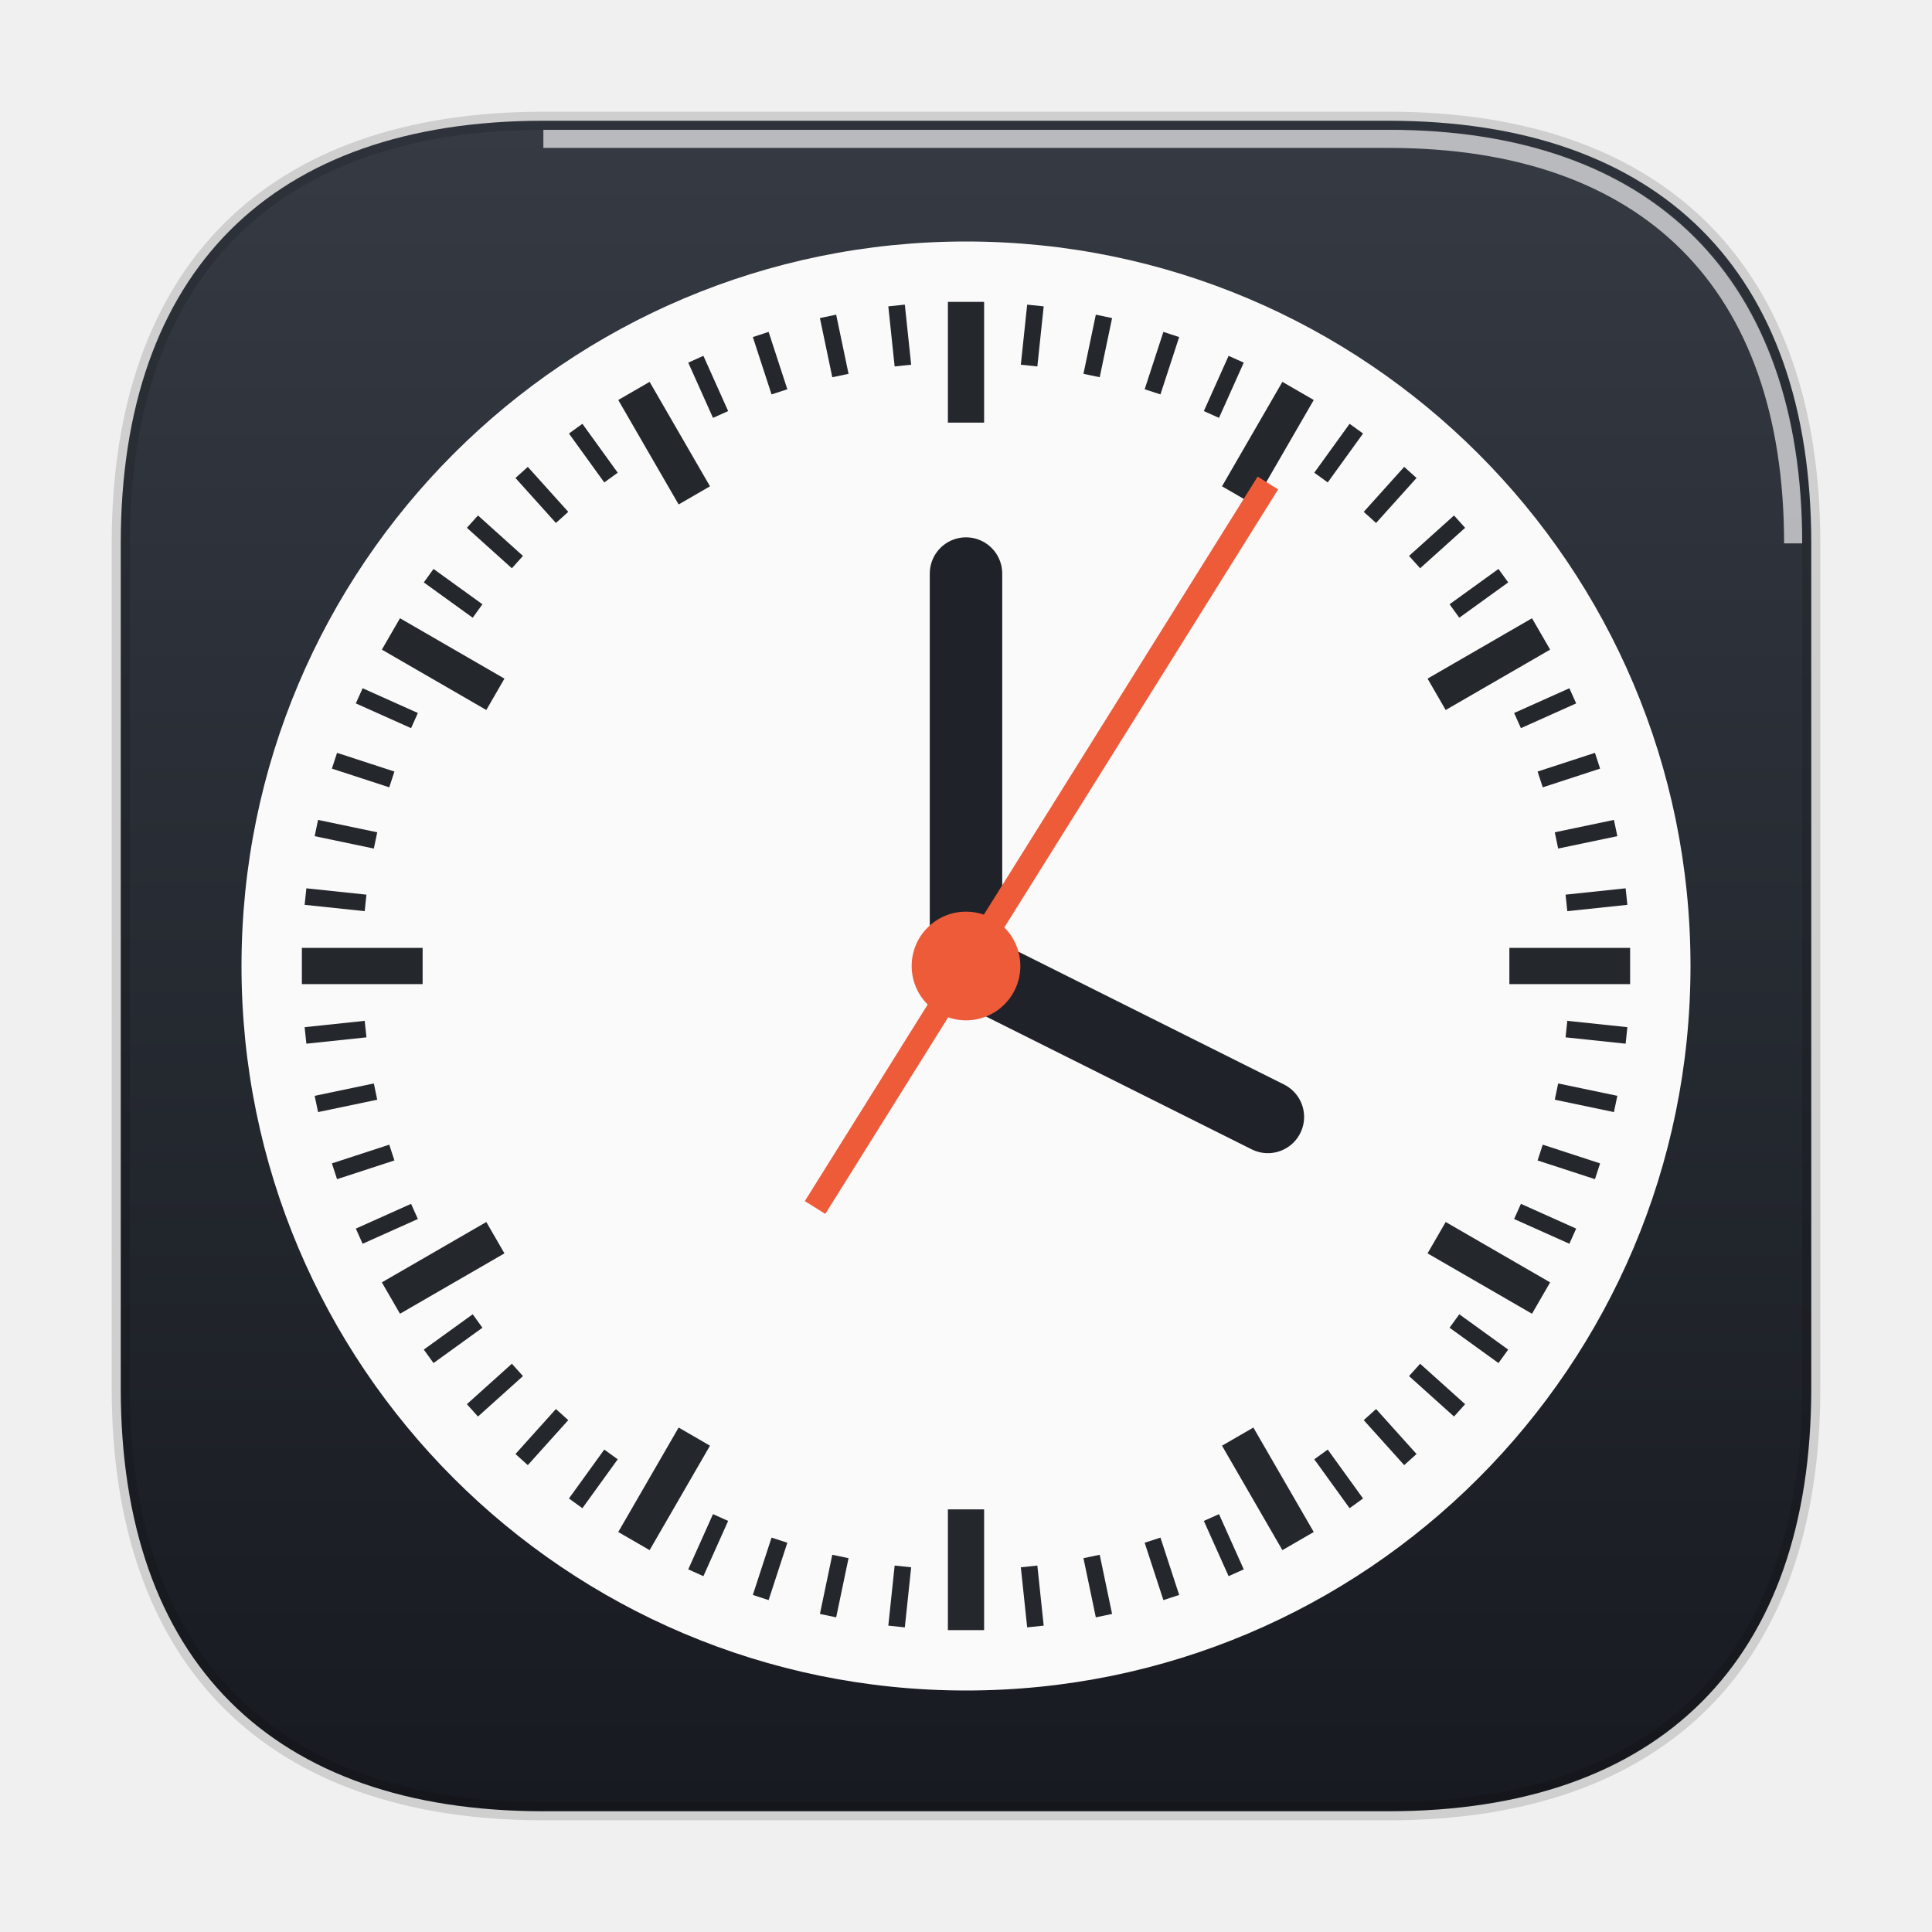
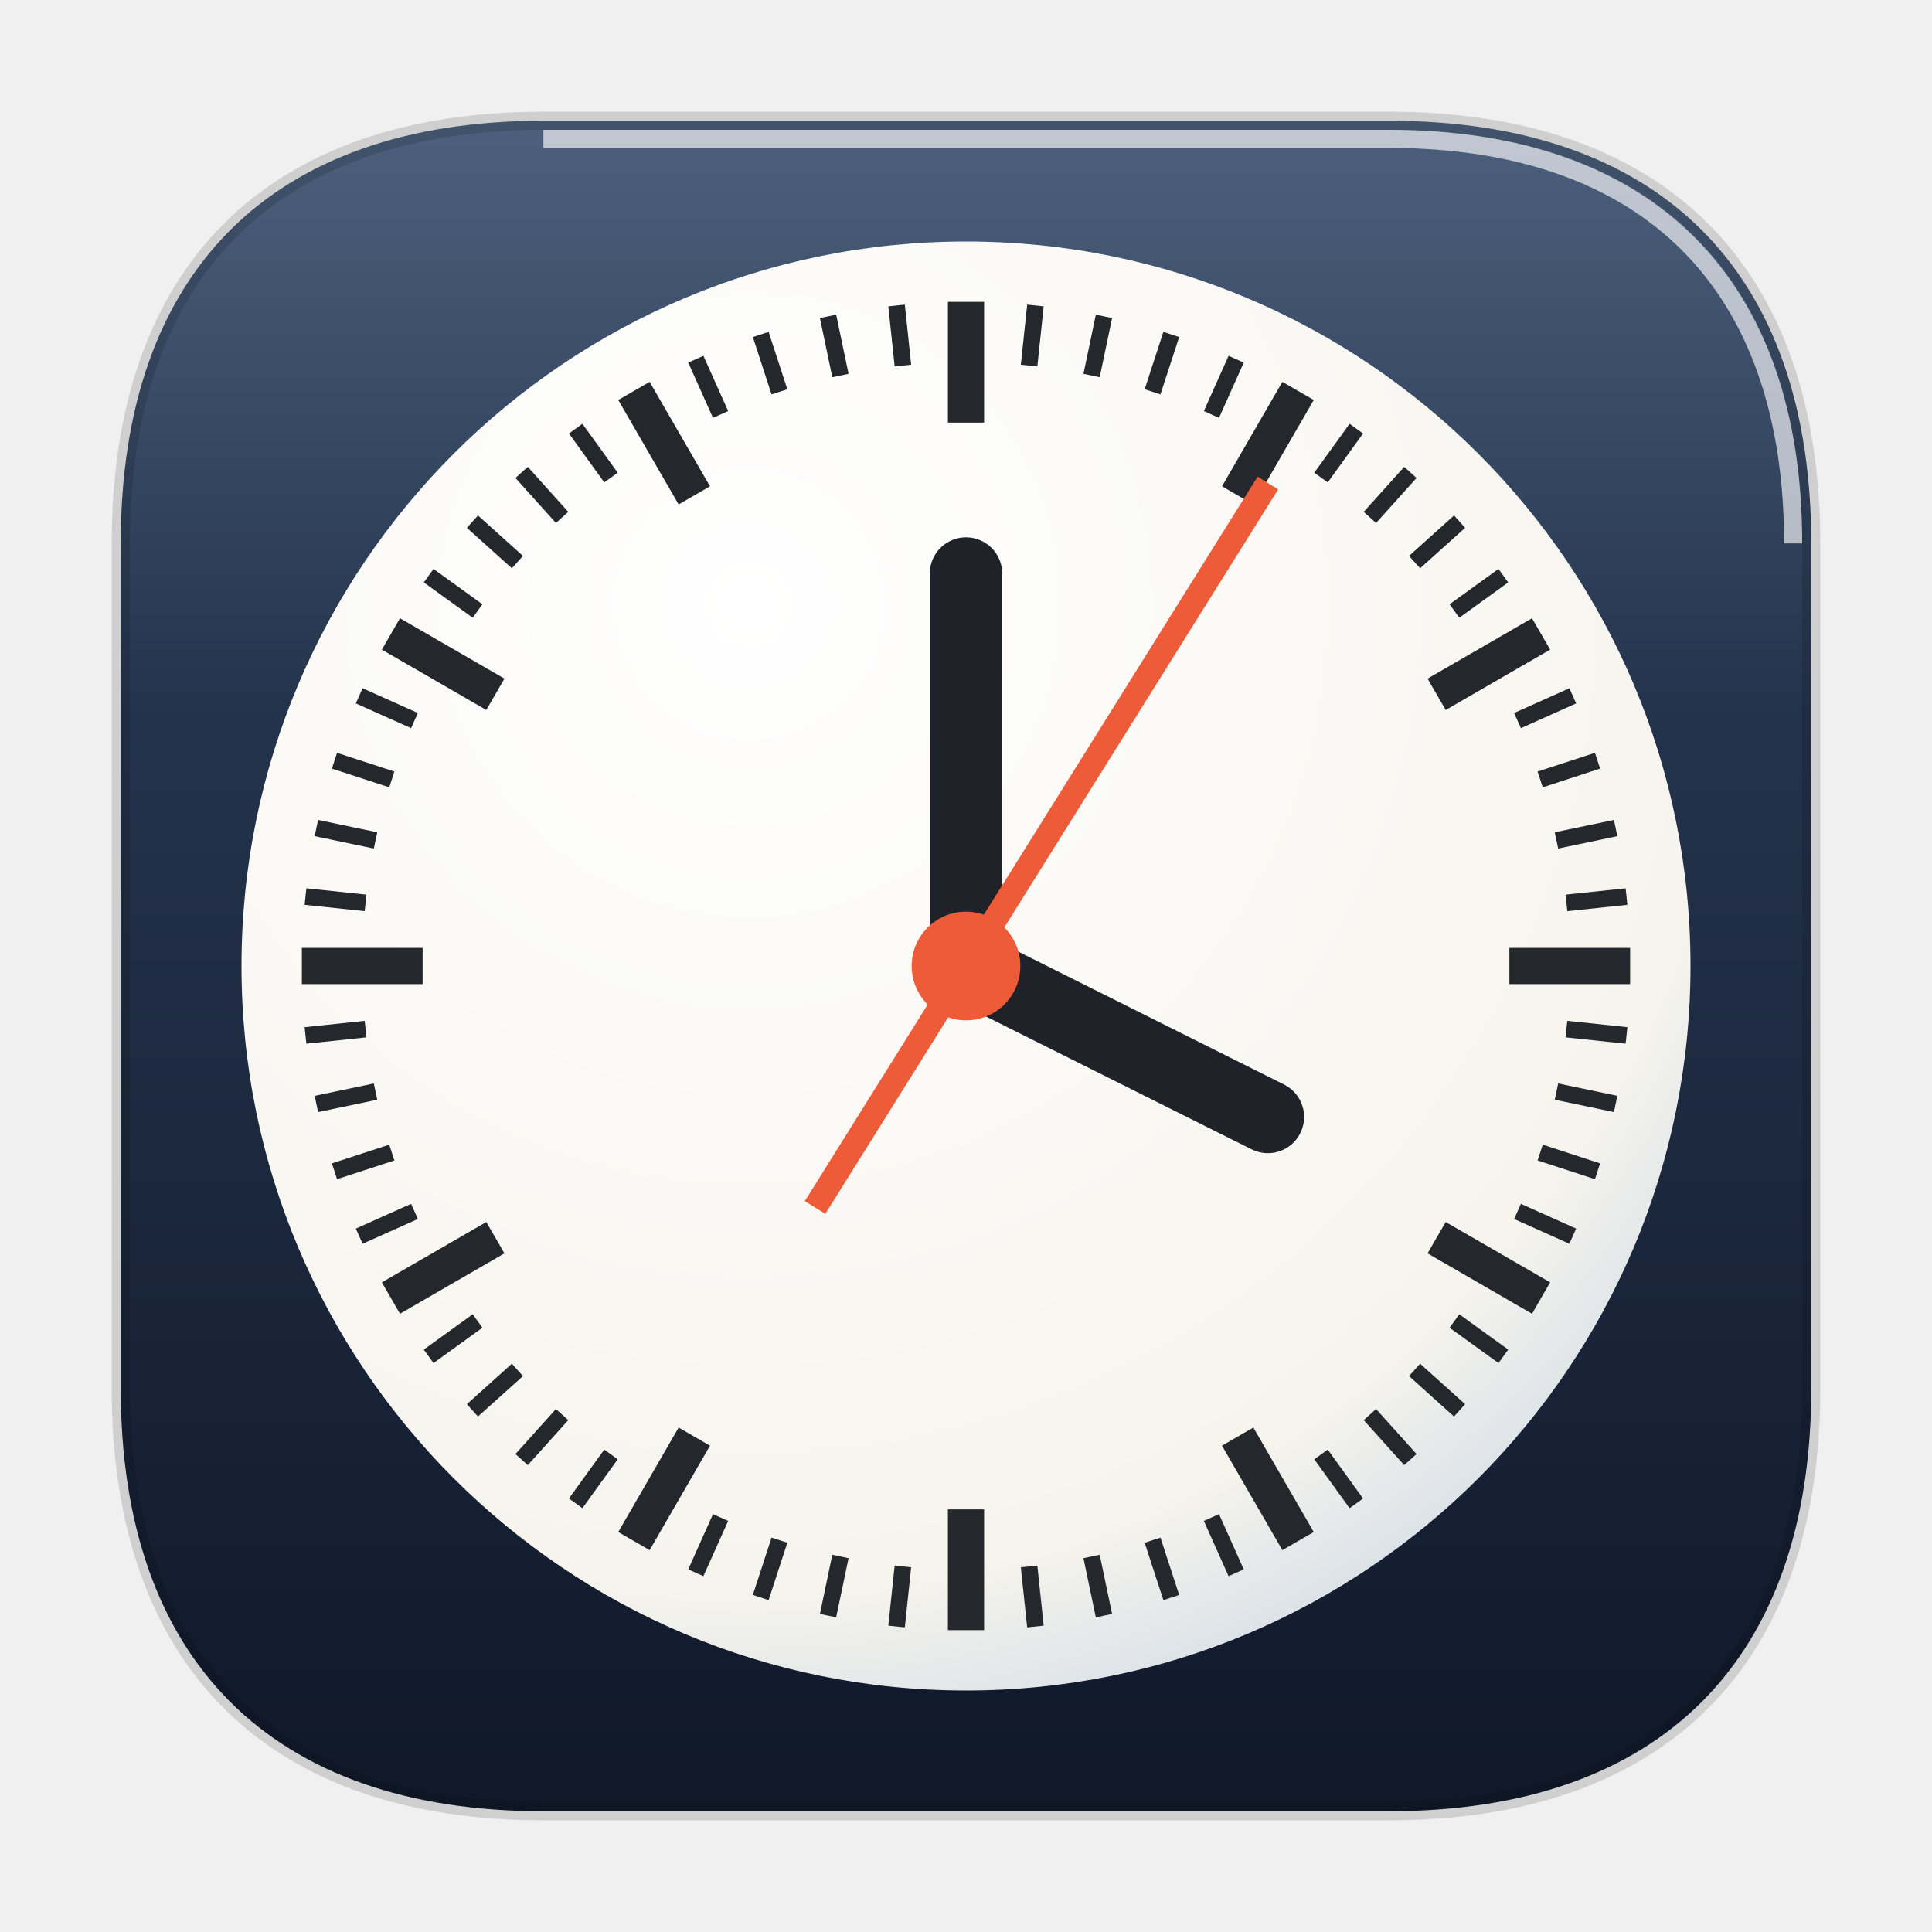
<svg xmlns="http://www.w3.org/2000/svg" viewBox="0 0 64 64">
  <defs>
    <linearGradient id="black" x2="0" y2="1">
-       <stop stop-color="#353a43" />
-       <stop offset="1" stop-color="#171a20" />
+       <stop stop-color="#4c607d" />
+       <stop offset=".35" stop-color="#24334c" />
+       <stop offset="1" stop-color="#101829" />
    </linearGradient>
+     <radialGradient id="dial" cx=".35" cy=".25" r=".85">
+       <stop stop-color="#ffffff" />
+       <stop offset=".8" stop-color="#f6f4ed" />
+       <stop offset="1" stop-color="#cfdae5" />
+     </radialGradient>
  </defs>
  <path d="M18 4H46C55 4 60 9 60 18V46C60 55 55 60 46 60H18C9 60 4 55 4 46V18C4 9 9 4 18 4Z" fill="url(#black)" stroke="#000" stroke-opacity=".14" stroke-width=".6" />
  <path d="M18 4.6H46C54.6 4.6 59.4 9.4 59.4 18" fill="none" stroke="#fff" stroke-opacity=".65" stroke-width=".6" />
-   <circle cx="32" cy="32" r="24" fill="#fafafa" />
+   <circle cx="32" cy="32" r="24" fill="url(#dial)" />
  <path d="M32.00 14.00L32.00 10.00" stroke="#24272c" stroke-width="1.2" />
  <path d="M34.09 12.11L34.30 10.12" stroke="#24272c" stroke-width="0.55" />
  <path d="M36.16 12.44L36.57 10.48" stroke="#24272c" stroke-width="0.55" />
  <path d="M38.18 12.98L38.80 11.08" stroke="#24272c" stroke-width="0.55" />
  <path d="M40.13 13.73L40.95 11.90" stroke="#24272c" stroke-width="0.55" />
  <path d="M41.00 16.41L43.00 12.95" stroke="#24272c" stroke-width="1.2" />
  <path d="M43.76 15.82L44.93 14.20" stroke="#24272c" stroke-width="0.55" />
  <path d="M45.38 17.14L46.72 15.65" stroke="#24272c" stroke-width="0.55" />
  <path d="M46.86 18.62L48.35 17.28" stroke="#24272c" stroke-width="0.55" />
  <path d="M48.18 20.24L49.80 19.07" stroke="#24272c" stroke-width="0.55" />
  <path d="M47.59 23.00L51.05 21.00" stroke="#24272c" stroke-width="1.2" />
  <path d="M50.27 23.87L52.10 23.05" stroke="#24272c" stroke-width="0.55" />
  <path d="M51.02 25.82L52.92 25.20" stroke="#24272c" stroke-width="0.55" />
  <path d="M51.56 27.84L53.52 27.43" stroke="#24272c" stroke-width="0.55" />
  <path d="M51.89 29.91L53.88 29.70" stroke="#24272c" stroke-width="0.55" />
  <path d="M50.00 32.00L54.00 32.00" stroke="#24272c" stroke-width="1.2" />
  <path d="M51.89 34.09L53.88 34.30" stroke="#24272c" stroke-width="0.55" />
  <path d="M51.56 36.16L53.52 36.57" stroke="#24272c" stroke-width="0.55" />
  <path d="M51.02 38.18L52.92 38.80" stroke="#24272c" stroke-width="0.55" />
  <path d="M50.27 40.13L52.10 40.95" stroke="#24272c" stroke-width="0.55" />
  <path d="M47.59 41.00L51.05 43.00" stroke="#24272c" stroke-width="1.2" />
  <path d="M48.18 43.76L49.80 44.93" stroke="#24272c" stroke-width="0.55" />
  <path d="M46.86 45.38L48.35 46.72" stroke="#24272c" stroke-width="0.55" />
  <path d="M45.38 46.86L46.72 48.35" stroke="#24272c" stroke-width="0.55" />
  <path d="M43.76 48.18L44.93 49.80" stroke="#24272c" stroke-width="0.55" />
  <path d="M41.00 47.59L43.00 51.05" stroke="#24272c" stroke-width="1.2" />
  <path d="M40.13 50.27L40.95 52.10" stroke="#24272c" stroke-width="0.55" />
  <path d="M38.18 51.02L38.80 52.92" stroke="#24272c" stroke-width="0.55" />
  <path d="M36.16 51.56L36.57 53.52" stroke="#24272c" stroke-width="0.55" />
  <path d="M34.09 51.89L34.30 53.88" stroke="#24272c" stroke-width="0.55" />
  <path d="M32.00 50.00L32.00 54.00" stroke="#24272c" stroke-width="1.2" />
  <path d="M29.91 51.89L29.70 53.88" stroke="#24272c" stroke-width="0.55" />
  <path d="M27.84 51.56L27.43 53.52" stroke="#24272c" stroke-width="0.55" />
  <path d="M25.82 51.02L25.20 52.92" stroke="#24272c" stroke-width="0.55" />
  <path d="M23.87 50.27L23.05 52.10" stroke="#24272c" stroke-width="0.55" />
  <path d="M23.00 47.59L21.00 51.05" stroke="#24272c" stroke-width="1.2" />
  <path d="M20.24 48.18L19.07 49.80" stroke="#24272c" stroke-width="0.55" />
  <path d="M18.62 46.86L17.28 48.35" stroke="#24272c" stroke-width="0.55" />
  <path d="M17.14 45.38L15.65 46.72" stroke="#24272c" stroke-width="0.55" />
  <path d="M15.82 43.76L14.20 44.93" stroke="#24272c" stroke-width="0.55" />
  <path d="M16.41 41.00L12.95 43.00" stroke="#24272c" stroke-width="1.2" />
  <path d="M13.73 40.13L11.90 40.95" stroke="#24272c" stroke-width="0.55" />
  <path d="M12.98 38.18L11.08 38.80" stroke="#24272c" stroke-width="0.55" />
  <path d="M12.44 36.16L10.48 36.57" stroke="#24272c" stroke-width="0.55" />
  <path d="M12.11 34.09L10.12 34.30" stroke="#24272c" stroke-width="0.55" />
  <path d="M14.00 32.00L10.00 32.00" stroke="#24272c" stroke-width="1.2" />
  <path d="M12.11 29.91L10.12 29.70" stroke="#24272c" stroke-width="0.55" />
  <path d="M12.44 27.84L10.48 27.43" stroke="#24272c" stroke-width="0.55" />
  <path d="M12.98 25.82L11.08 25.20" stroke="#24272c" stroke-width="0.55" />
  <path d="M13.73 23.87L11.90 23.05" stroke="#24272c" stroke-width="0.55" />
  <path d="M16.41 23.00L12.95 21.00" stroke="#24272c" stroke-width="1.2" />
  <path d="M15.82 20.24L14.20 19.07" stroke="#24272c" stroke-width="0.55" />
  <path d="M17.14 18.62L15.65 17.28" stroke="#24272c" stroke-width="0.55" />
  <path d="M18.62 17.14L17.28 15.65" stroke="#24272c" stroke-width="0.55" />
  <path d="M20.24 15.82L19.07 14.20" stroke="#24272c" stroke-width="0.55" />
  <path d="M23.00 16.41L21.00 12.95" stroke="#24272c" stroke-width="1.2" />
  <path d="M23.87 13.73L23.05 11.90" stroke="#24272c" stroke-width="0.55" />
  <path d="M25.82 12.98L25.20 11.08" stroke="#24272c" stroke-width="0.55" />
  <path d="M27.84 12.44L27.43 10.48" stroke="#24272c" stroke-width="0.55" />
  <path d="M29.91 12.11L29.70 10.12" stroke="#24272c" stroke-width="0.55" />
  <path d="M32 19V32L42 37" fill="none" stroke="#1f2329" stroke-width="2.4" stroke-linecap="round" />
  <path d="M27 40L42 16" stroke="#ee5b39" stroke-width=".8" />
  <circle cx="32" cy="32" r="1.8" fill="#ee5b39" />
</svg>
